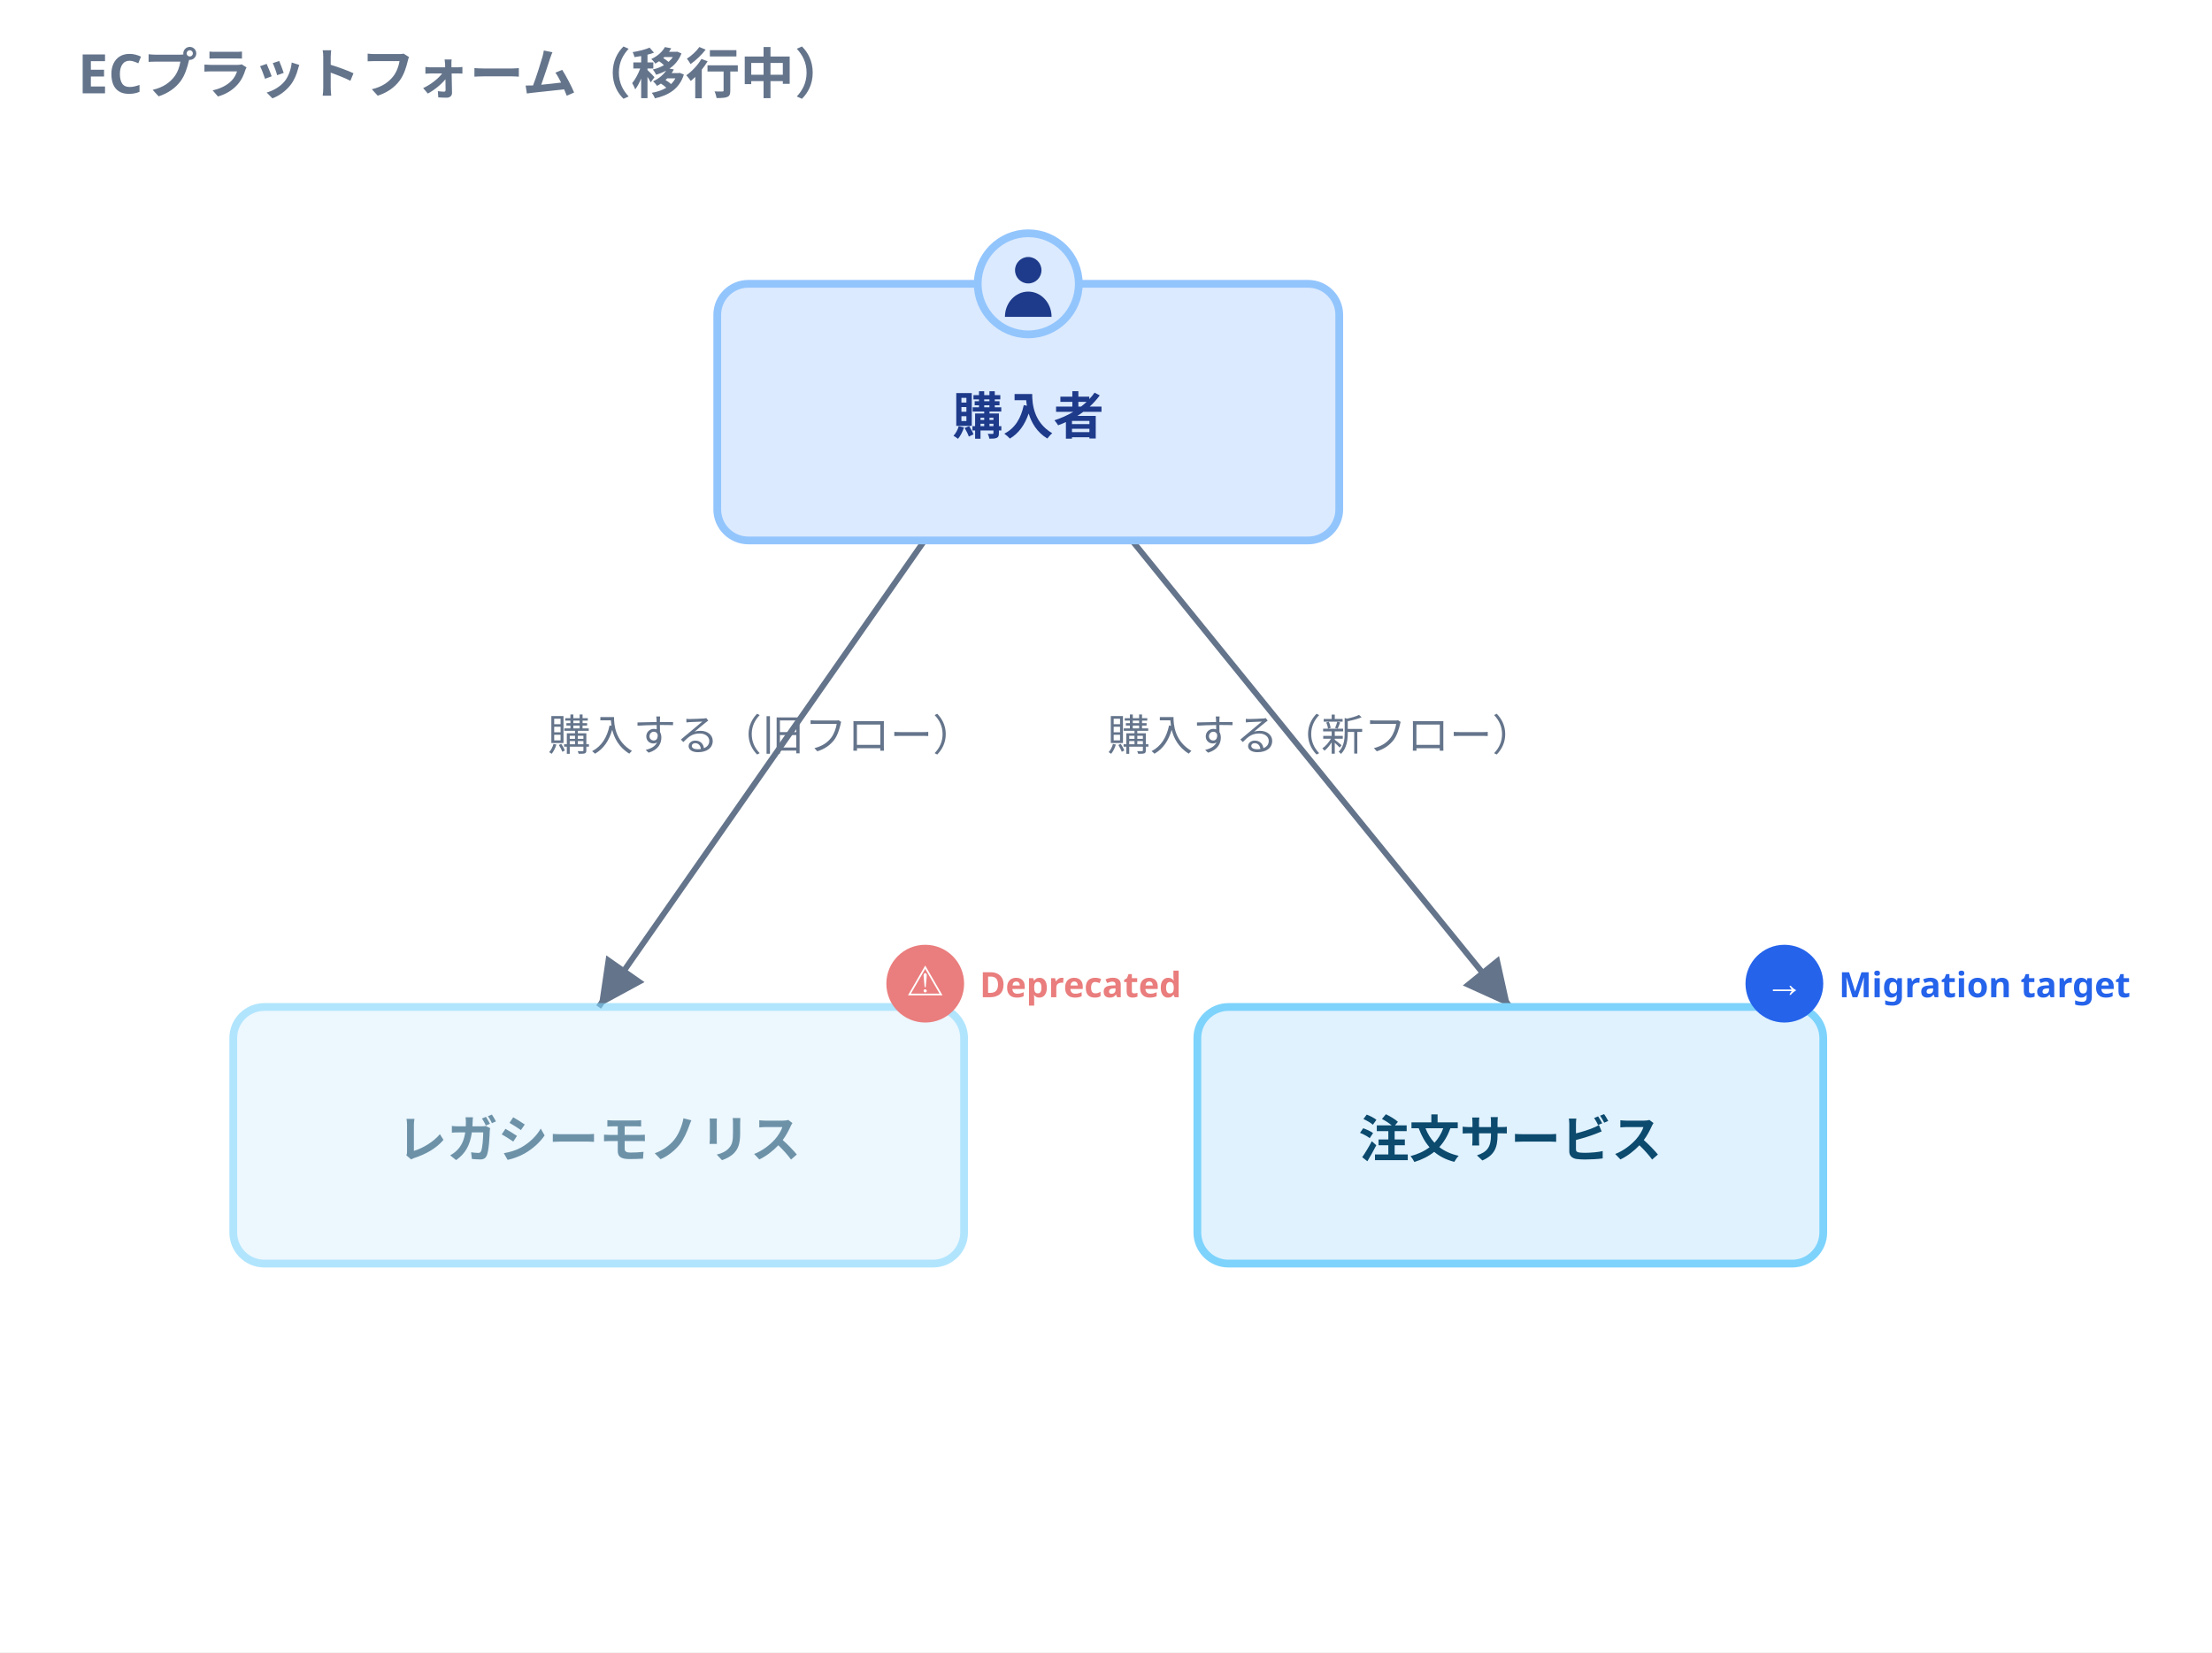
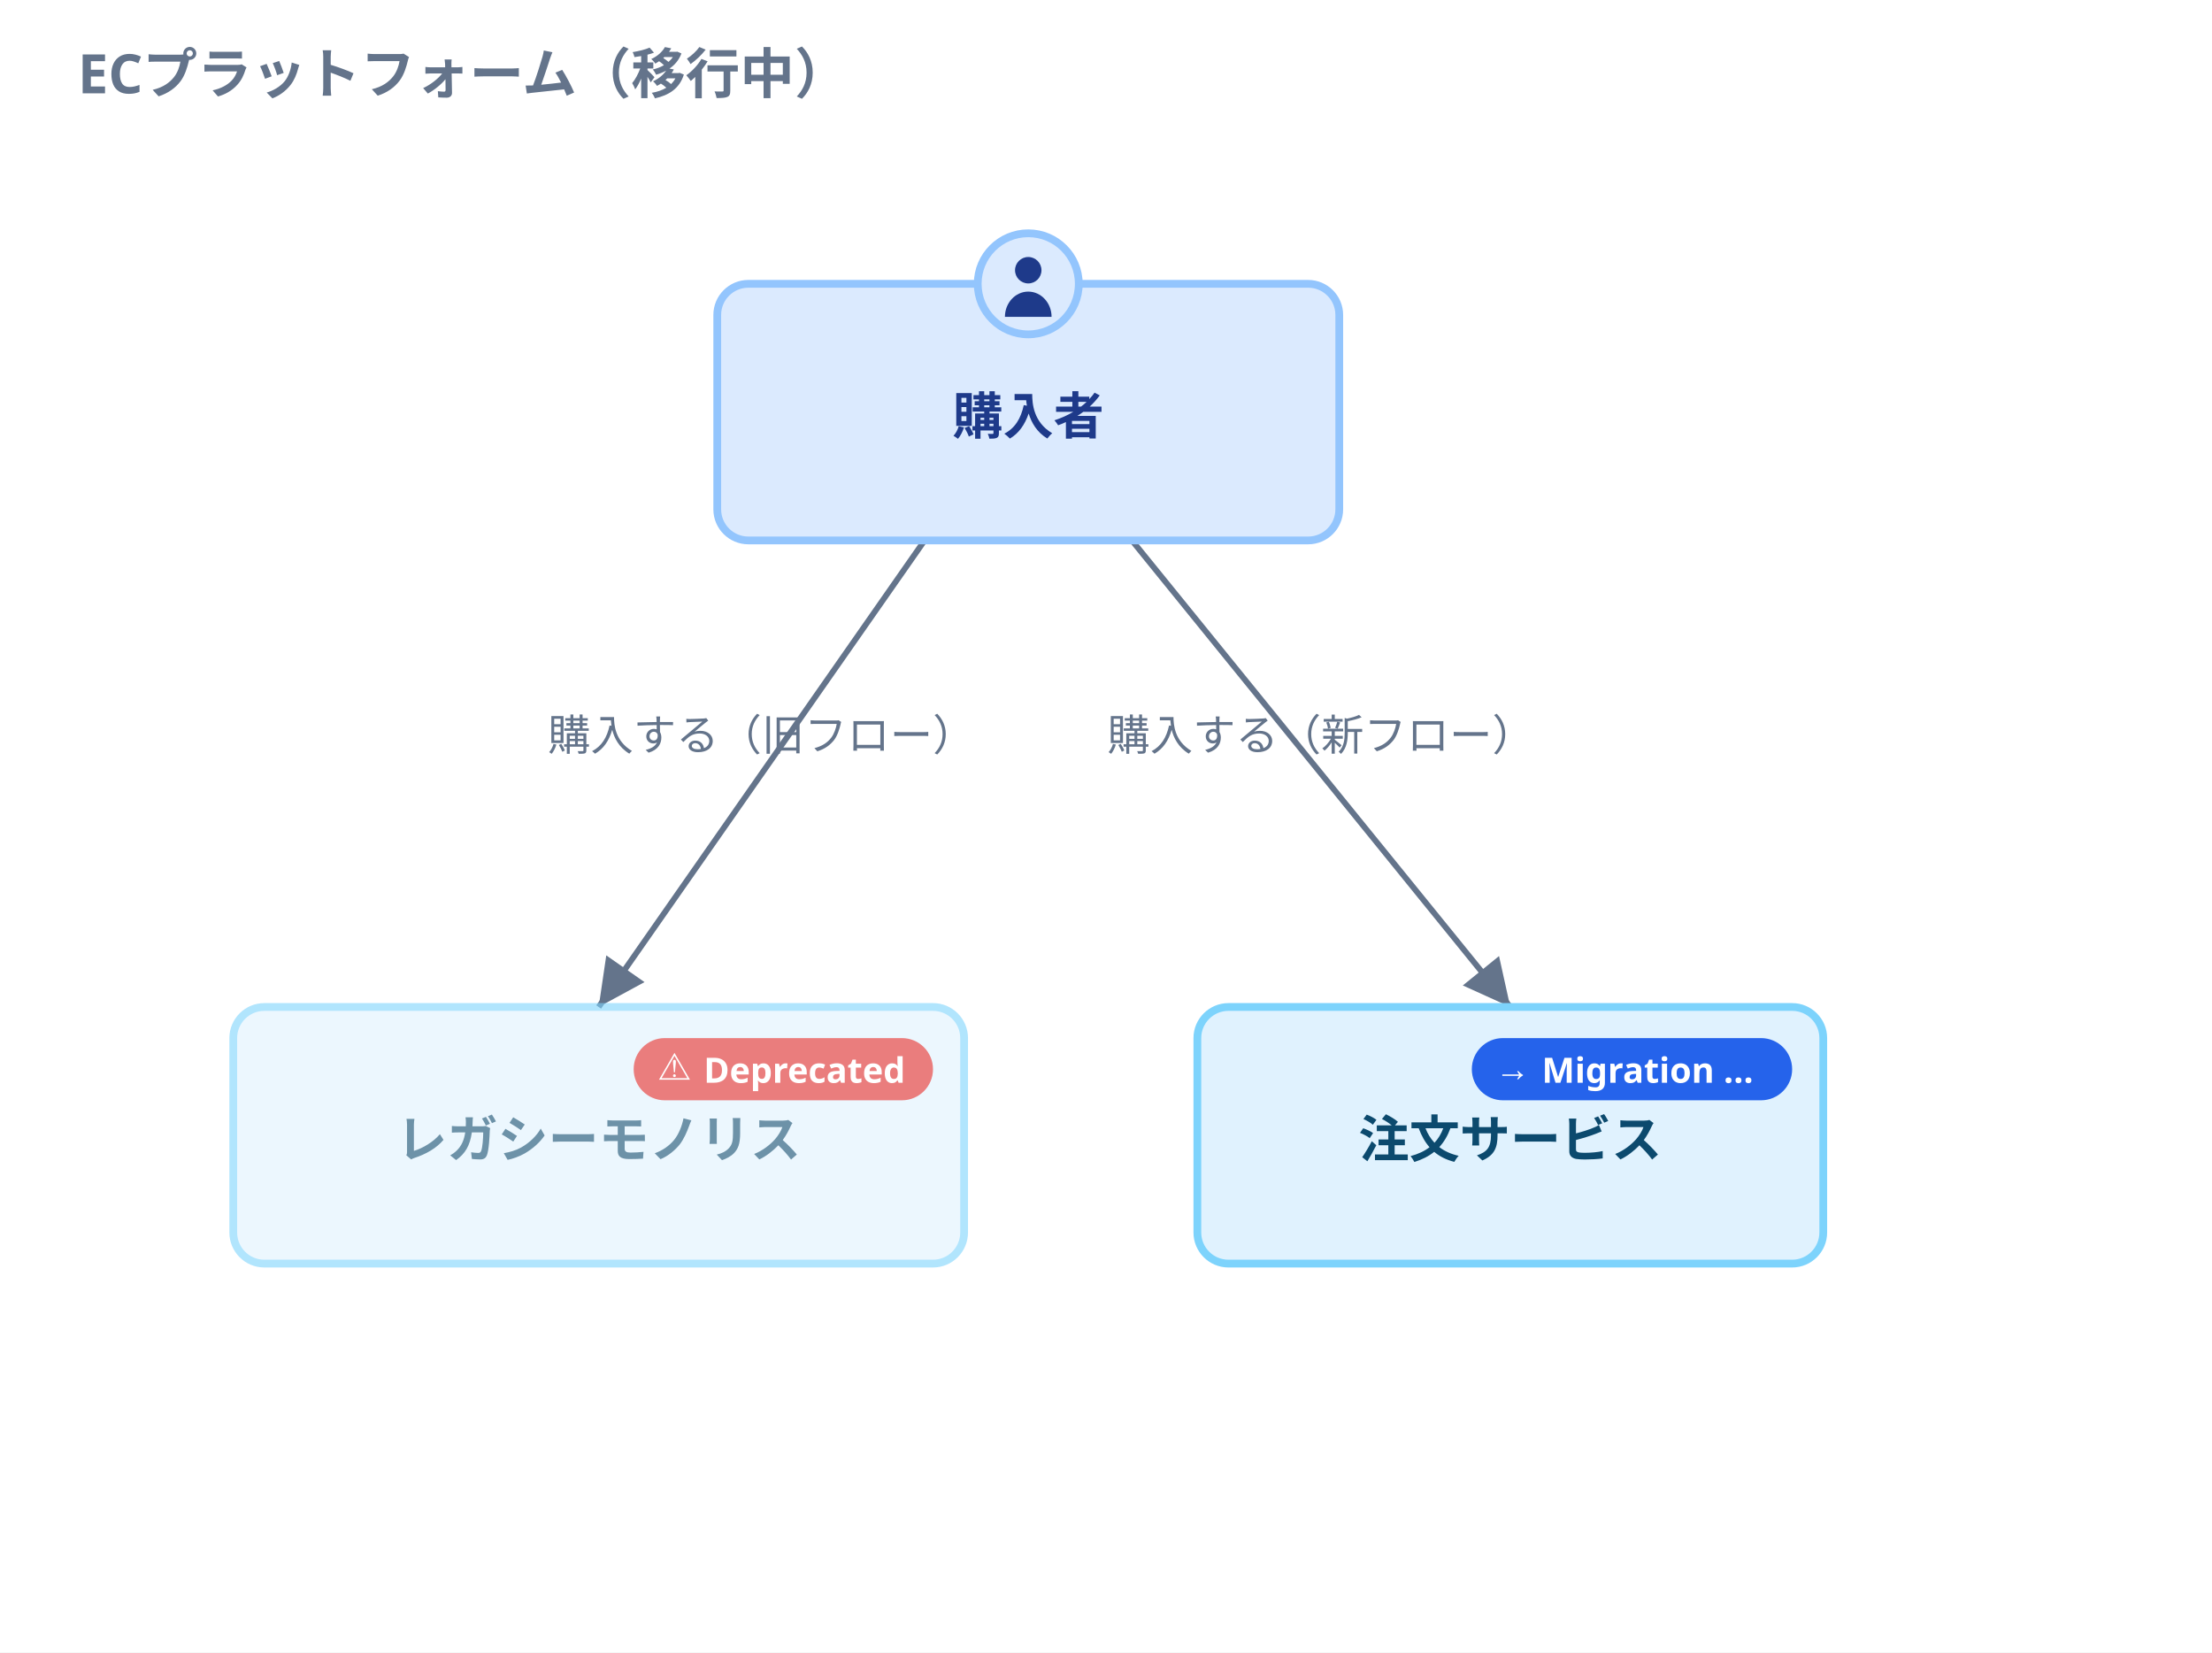
<svg xmlns="http://www.w3.org/2000/svg" viewBox="0 0 569 425" width="569" height="425">
  <defs>
    <marker id="arrow-default" viewBox="0 0 10 10" refX="10" refY="5" markerWidth="8" markerHeight="8" orient="auto-start-reverse">
      <path d="M 0 0 L 10 5 L 0 10 z" fill="#64748B" />
    </marker>
  </defs>
  <rect width="569" height="425" fill="#FFFFFF" rx="0" />
  <text x="20" y="24" fill="#64748B" font-size="14px" font-family="sans-serif" font-weight="bold">ECプラットフォーム（移行中）</text>
  <g class="edges">
    <g data-edge-from="Customer" data-edge-to="LegacyMonolith" data-edge-kind="sync" data-edge-canonical-id="Customer-&gt;LegacyMonolith" data-edge-label="購入する（旧フロー）" class="krs-edge krs-edge--interactive">
      <line x1="237.833" y1="139" x2="154" y2="259" stroke="transparent" stroke-width="14" stroke-linecap="butt" class="krs-edge__hitline" />
      <line x1="237.833" y1="139" x2="154" y2="259" stroke="#64748B" stroke-width="1.5" marker-end="url(#arrow-default)" />
      <text x="195.917" y="193" text-anchor="middle" fill="#64748B" font-size="11px" font-family="sans-serif">購入する（旧フロー）</text>
    </g>
    <g data-edge-from="Customer" data-edge-to="OrderService" data-edge-kind="sync" data-edge-canonical-id="Customer-&gt;OrderService" data-edge-label="購入する（新フロー）" class="krs-edge krs-edge--interactive">
      <line x1="291.167" y1="139" x2="388.5" y2="259" stroke="transparent" stroke-width="14" stroke-linecap="butt" class="krs-edge__hitline" />
      <line x1="291.167" y1="139" x2="388.5" y2="259" stroke="#64748B" stroke-width="1.5" marker-end="url(#arrow-default)" />
      <text x="339.833" y="193" text-anchor="middle" fill="#64748B" font-size="11px" font-family="sans-serif">購入する（新フロー）</text>
    </g>
  </g>
  <g class="nodes">
    <g data-node-id="Customer" data-node-kind="user" data-has-children="false" data-has-description="false">
      <rect x="184.5" y="73" width="160" height="66" rx="8" ry="8" fill="#DBEAFE" stroke="#93C5FD" stroke-width="2" />
      <circle cx="264.5" cy="73" r="13" fill="#DBEAFE" stroke="#93C5FD" stroke-width="2" />
      <circle cx="264.5" cy="69.5" r="3.4" fill="#1E3A8A" />
      <path d="M258.5 81.5 a6 6.5 0 0 1 12 0 Z" fill="#1E3A8A" />
      <text x="264.5" y="106" text-anchor="middle" dominant-baseline="central" fill="#1E3A8A" font-size="13px" font-weight="bold" font-family="sans-serif">購入者</text>
    </g>
    <g data-node-id="LegacyMonolith" data-node-kind="service" data-has-children="true" data-has-description="false" style="cursor: pointer" opacity="0.6">
      <rect x="60" y="259" width="188" height="66" rx="8" ry="8" fill="#E0F2FE" stroke="#7DD3FC" stroke-width="2" />
      <text x="154" y="292" text-anchor="middle" dominant-baseline="central" fill="#0C4A6E" font-size="13px" font-weight="bold" font-family="sans-serif">レガシーモノリス</text>
      <g data-node-badge="LegacyMonolith">
-         <circle cx="238" cy="253" r="10" fill="#DC2626" />
-         <text x="238" y="253" text-anchor="middle" dominant-baseline="central" fill="white" font-size="10px">⚠</text>
-         <text x="252" y="253" dominant-baseline="central" fill="#DC2626" font-size="9px" font-weight="bold" font-family="sans-serif">Deprecated</text>
+         <rect x="163" y="267" width="77" height="16" rx="8" fill="#DC2626" />
+         <text x="173.5" y="275" text-anchor="middle" dominant-baseline="central" fill="#FFFFFF" font-size="9px">⚠</text>
+         <text x="181" y="275" dominant-baseline="central" fill="#FFFFFF" font-size="9px" font-weight="bold" font-family="sans-serif">Deprecated</text>
      </g>
    </g>
    <g data-node-id="OrderService" data-node-kind="service" data-has-children="true" data-has-description="false" style="cursor: pointer">
      <rect x="308" y="259" width="161" height="66" rx="8" ry="8" fill="#E0F2FE" stroke="#7DD3FC" stroke-width="2" />
      <text x="388.5" y="292" text-anchor="middle" dominant-baseline="central" fill="#0C4A6E" font-size="13px" font-weight="bold" font-family="sans-serif">注文サービス</text>
      <g data-node-badge="OrderService">
-         <circle cx="459" cy="253" r="10" fill="#2563EB" />
-         <text x="459" y="253" text-anchor="middle" dominant-baseline="central" fill="white" font-size="10px">→</text>
-         <text x="473" y="253" dominant-baseline="central" fill="#2563EB" font-size="9px" font-weight="bold" font-family="sans-serif">Migration target</text>
+         <rect x="378.6" y="267" width="82.4" height="16" rx="8" fill="#2563EB" />
+         <text x="389.1" y="275" text-anchor="middle" dominant-baseline="central" fill="#FFFFFF" font-size="9px">→</text>
+         <text x="396.6" y="275" dominant-baseline="central" fill="#FFFFFF" font-size="9px" font-weight="bold" font-family="sans-serif">Migration …</text>
      </g>
    </g>
  </g>
</svg>
